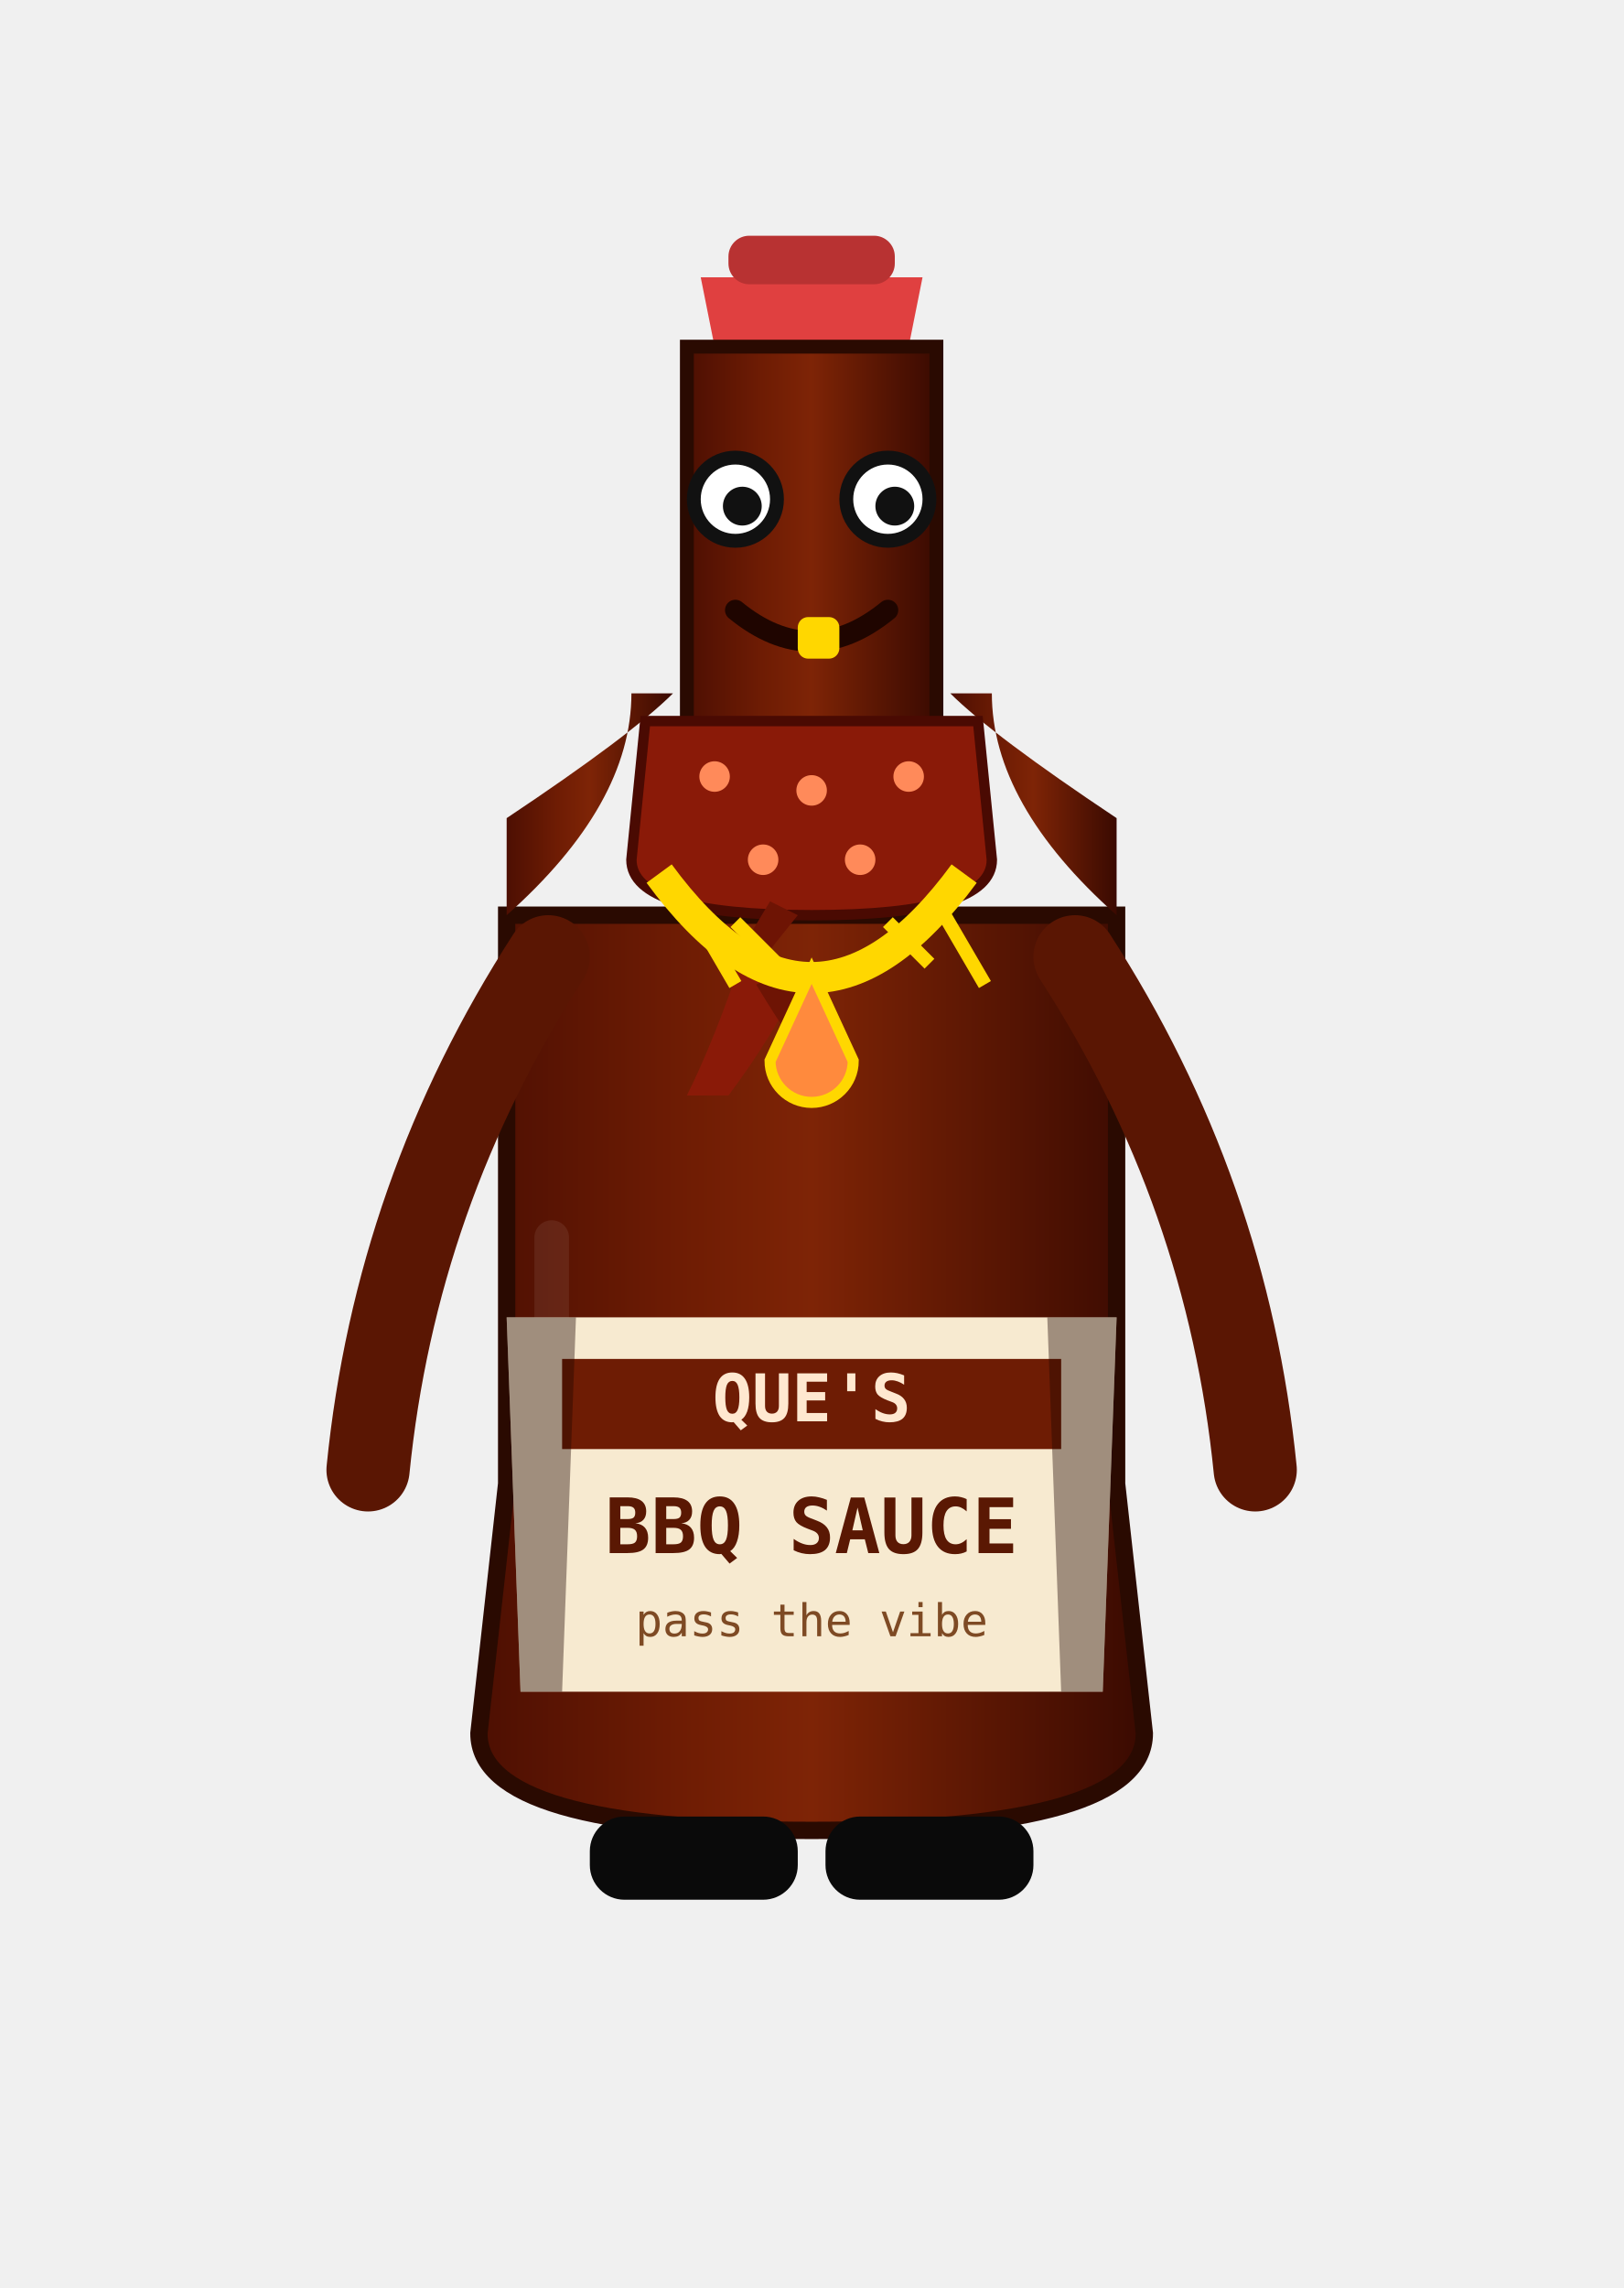
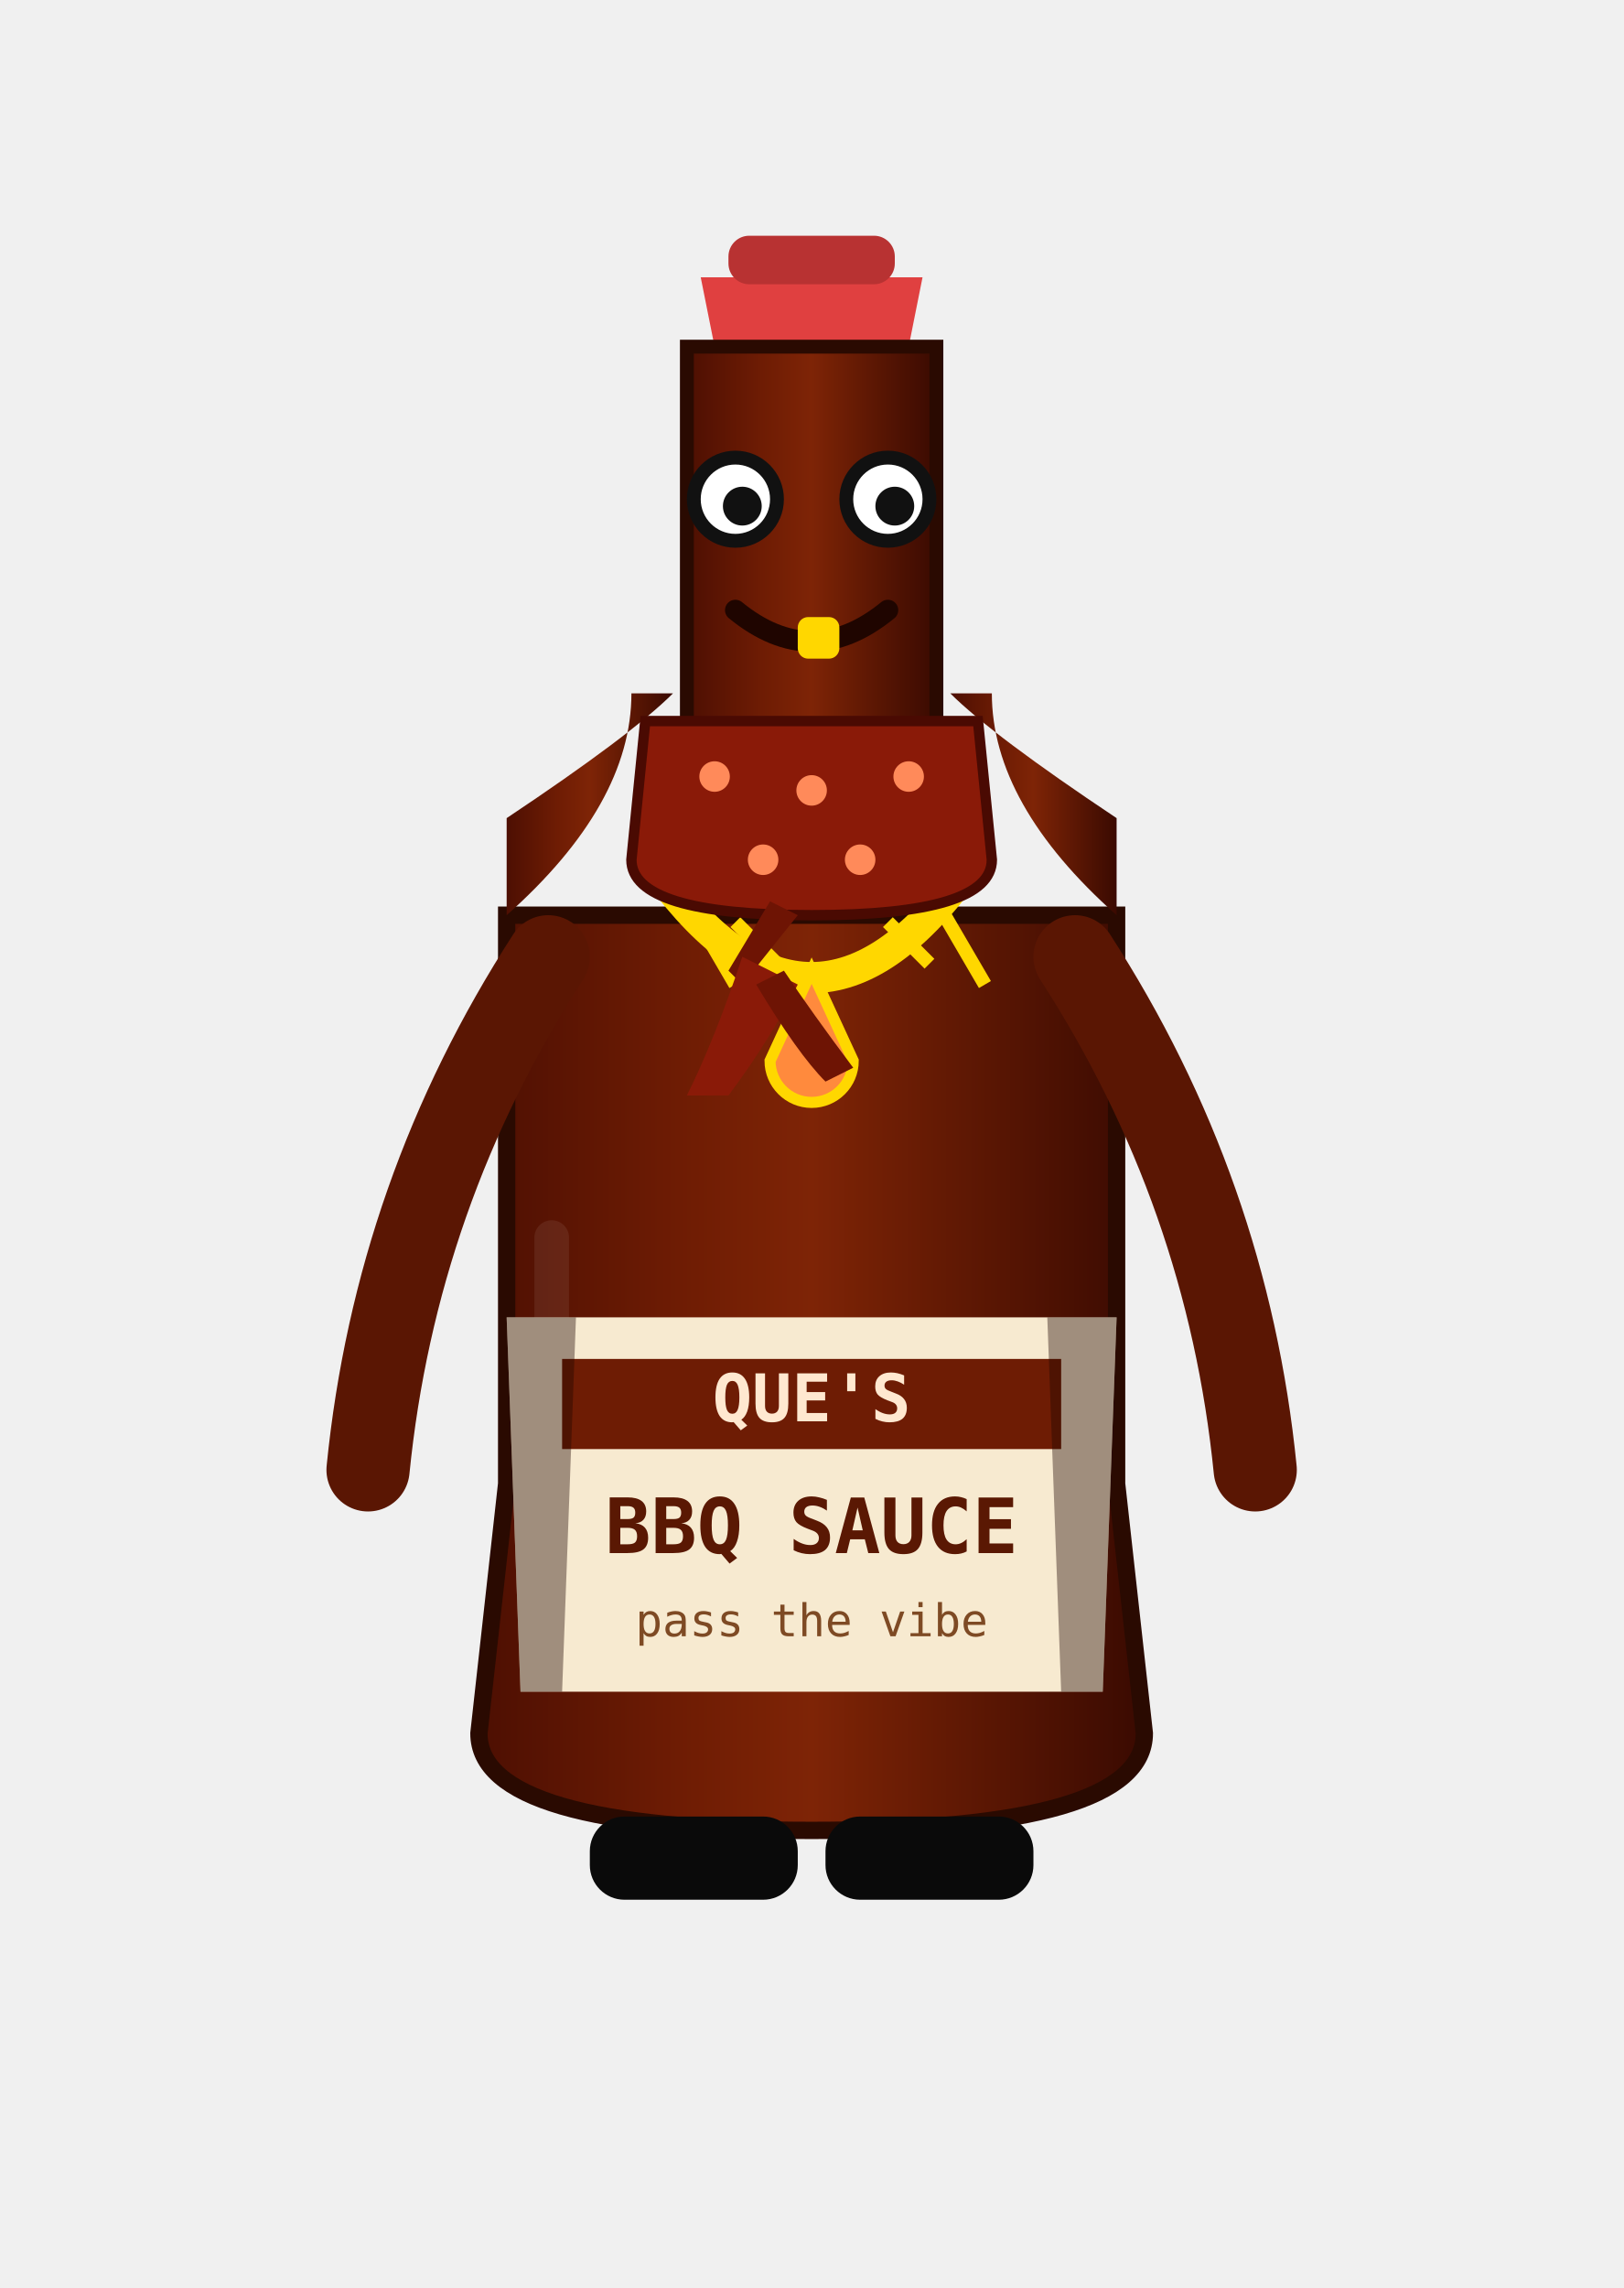
<svg xmlns="http://www.w3.org/2000/svg" id="queSvg" viewBox="0 0 220 330" width="220" height="310">
  <defs>
    <linearGradient id="queBody" x1="0" y1="0" x2="1" y2="0">
      <stop offset="0" stop-color="#4d0f02" />
      <stop offset="0.3" stop-color="#6e1c04" />
      <stop offset="0.5" stop-color="#7e2406" />
      <stop offset="1" stop-color="#3a0a01" />
    </linearGradient>
  </defs>
  <path d="M94 40 L126 40 L124 50 L96 50 Z" fill="#e04040" />
  <rect x="98" y="34" width="24" height="7" rx="3" fill="#b83232" />
  <rect x="92" y="50" width="36" height="64" fill="url(#queBody)" stroke="#2a0a01" stroke-width="2" />
  <path d="M66 132 L154 132 L154 214 L158 250 Q158 264 110 264 Q62 264 62 250 L66 214 Z" fill="url(#queBody)" stroke="#2a0a01" stroke-width="2.5" />
  <path d="M84 100 Q84 116 66 132 L66 118 Q84 106 90 100 Z" fill="url(#queBody)" />
  <path d="M136 100 Q136 116 154 132 L154 118 Q136 106 130 100 Z" fill="url(#queBody)" />
  <rect x="70" y="176" width="5" height="60" rx="2.5" fill="#ffffff12" />
  <g id="queEyes">
    <circle cx="99" cy="72" r="6" fill="#fff" stroke="#111" stroke-width="2" />
    <circle cx="121" cy="72" r="6" fill="#fff" stroke="#111" stroke-width="2" />
    <circle cx="100" cy="73" r="2.8" fill="#111" />
    <circle cx="122" cy="73" r="2.8" fill="#111" />
  </g>
  <g id="queMouth">
    <path d="M99 88 Q110 97 121 88" stroke="#1f0500" stroke-width="3" fill="none" stroke-linecap="round" />
    <rect x="108" y="89" width="6" height="6" rx="1.5" fill="#ffd700" />
  </g>
+   <g id="queChain">
+     <path d="M88 126 Q110 156 132 126" stroke="#ffd700" stroke-width="4.5" fill="none" />
+     <path d="M92 130 L99 142 M99 133 L105 139 M121 133 L127 139 M128 130 L135 142" stroke="#ffd700" stroke-width="2" />
+     <path d="M110 140 l-6 13 a6 6 0 0 0 12 0 Z" fill="#ff8a3d" stroke="#ffd700" stroke-width="1.6" />
+   </g>
  <g id="queBandana">
    <path d="M86 104 L134 104 L136 124 Q136 132 110 132 Q84 132 84 124 Z" fill="#8a1a08" stroke="#4a0a02" stroke-width="1.5" />
    <circle cx="96" cy="112" r="2.2" fill="#ff8a5a" />
    <circle cx="110" cy="114" r="2.2" fill="#ff8a5a" />
    <circle cx="124" cy="112" r="2.2" fill="#ff8a5a" />
    <circle cx="103" cy="124" r="2.2" fill="#ff8a5a" />
    <circle cx="117" cy="124" r="2.2" fill="#ff8a5a" />
    <path d="M104 130 L98 140 L100 142 L108 132 Z" fill="#6e1404" />
    <path d="M100 138 Q96 150 92 158 L98 158 Q104 150 108 142 Z" fill="#8a1a08" />
    <path d="M102 142 Q108 152 112 156 L116 154 Q110 146 106 140 Z" fill="#6e1404" />
-   </g>
-   <g id="queChain">
-     <path d="M88 126 Q110 156 132 126" stroke="#ffd700" stroke-width="4.5" fill="none" />
-     <path d="M92 130 L99 142 M99 133 L105 139 M121 133 L127 139 M128 130 L135 142" stroke="#ffd700" stroke-width="2" />
-     <path d="M110 140 l-6 13 a6 6 0 0 0 12 0 Z" fill="#ff8a3d" stroke="#ffd700" stroke-width="1.6" />
  </g>
  <g id="queArmL">
    <path d="M72 138 Q50 172 46 212" stroke="#5a1603" stroke-width="12" stroke-linecap="round" fill="none" />
  </g>
  <g id="queArmR">
    <path d="M148 138 Q170 172 174 212" stroke="#5a1603" stroke-width="12" stroke-linecap="round" fill="none" />
  </g>
  <g id="queLabelWrap">
    <path d="M66 190 L154 190 L152 244 L68 244 Z" fill="#f7ead0" />
    <rect x="74" y="196" width="72" height="13" fill="#6e1c04" />
    <text x="110" y="205" text-anchor="middle" font-family="monospace" font-size="9.5" font-weight="bold" fill="#ffe8d0">QUE'S</text>
    <text x="110" y="224" text-anchor="middle" font-family="monospace" font-size="11" font-weight="bold" fill="#5a1803">BBQ SAUCE</text>
    <text x="110" y="236" text-anchor="middle" font-family="monospace" font-size="6.5" fill="#7e4a24">pass the vibe</text>
    <path d="M66 190 L76 190 L74 244 L68 244 Z" fill="#1f0500" opacity=".4" />
    <path d="M144 190 L154 190 L152 244 L146 244 Z" fill="#1f0500" opacity=".4" />
  </g>
  <rect x="78" y="262" width="30" height="12" rx="5" fill="#0a0a0a" />
  <rect x="112" y="262" width="30" height="12" rx="5" fill="#0a0a0a" />
</svg>
